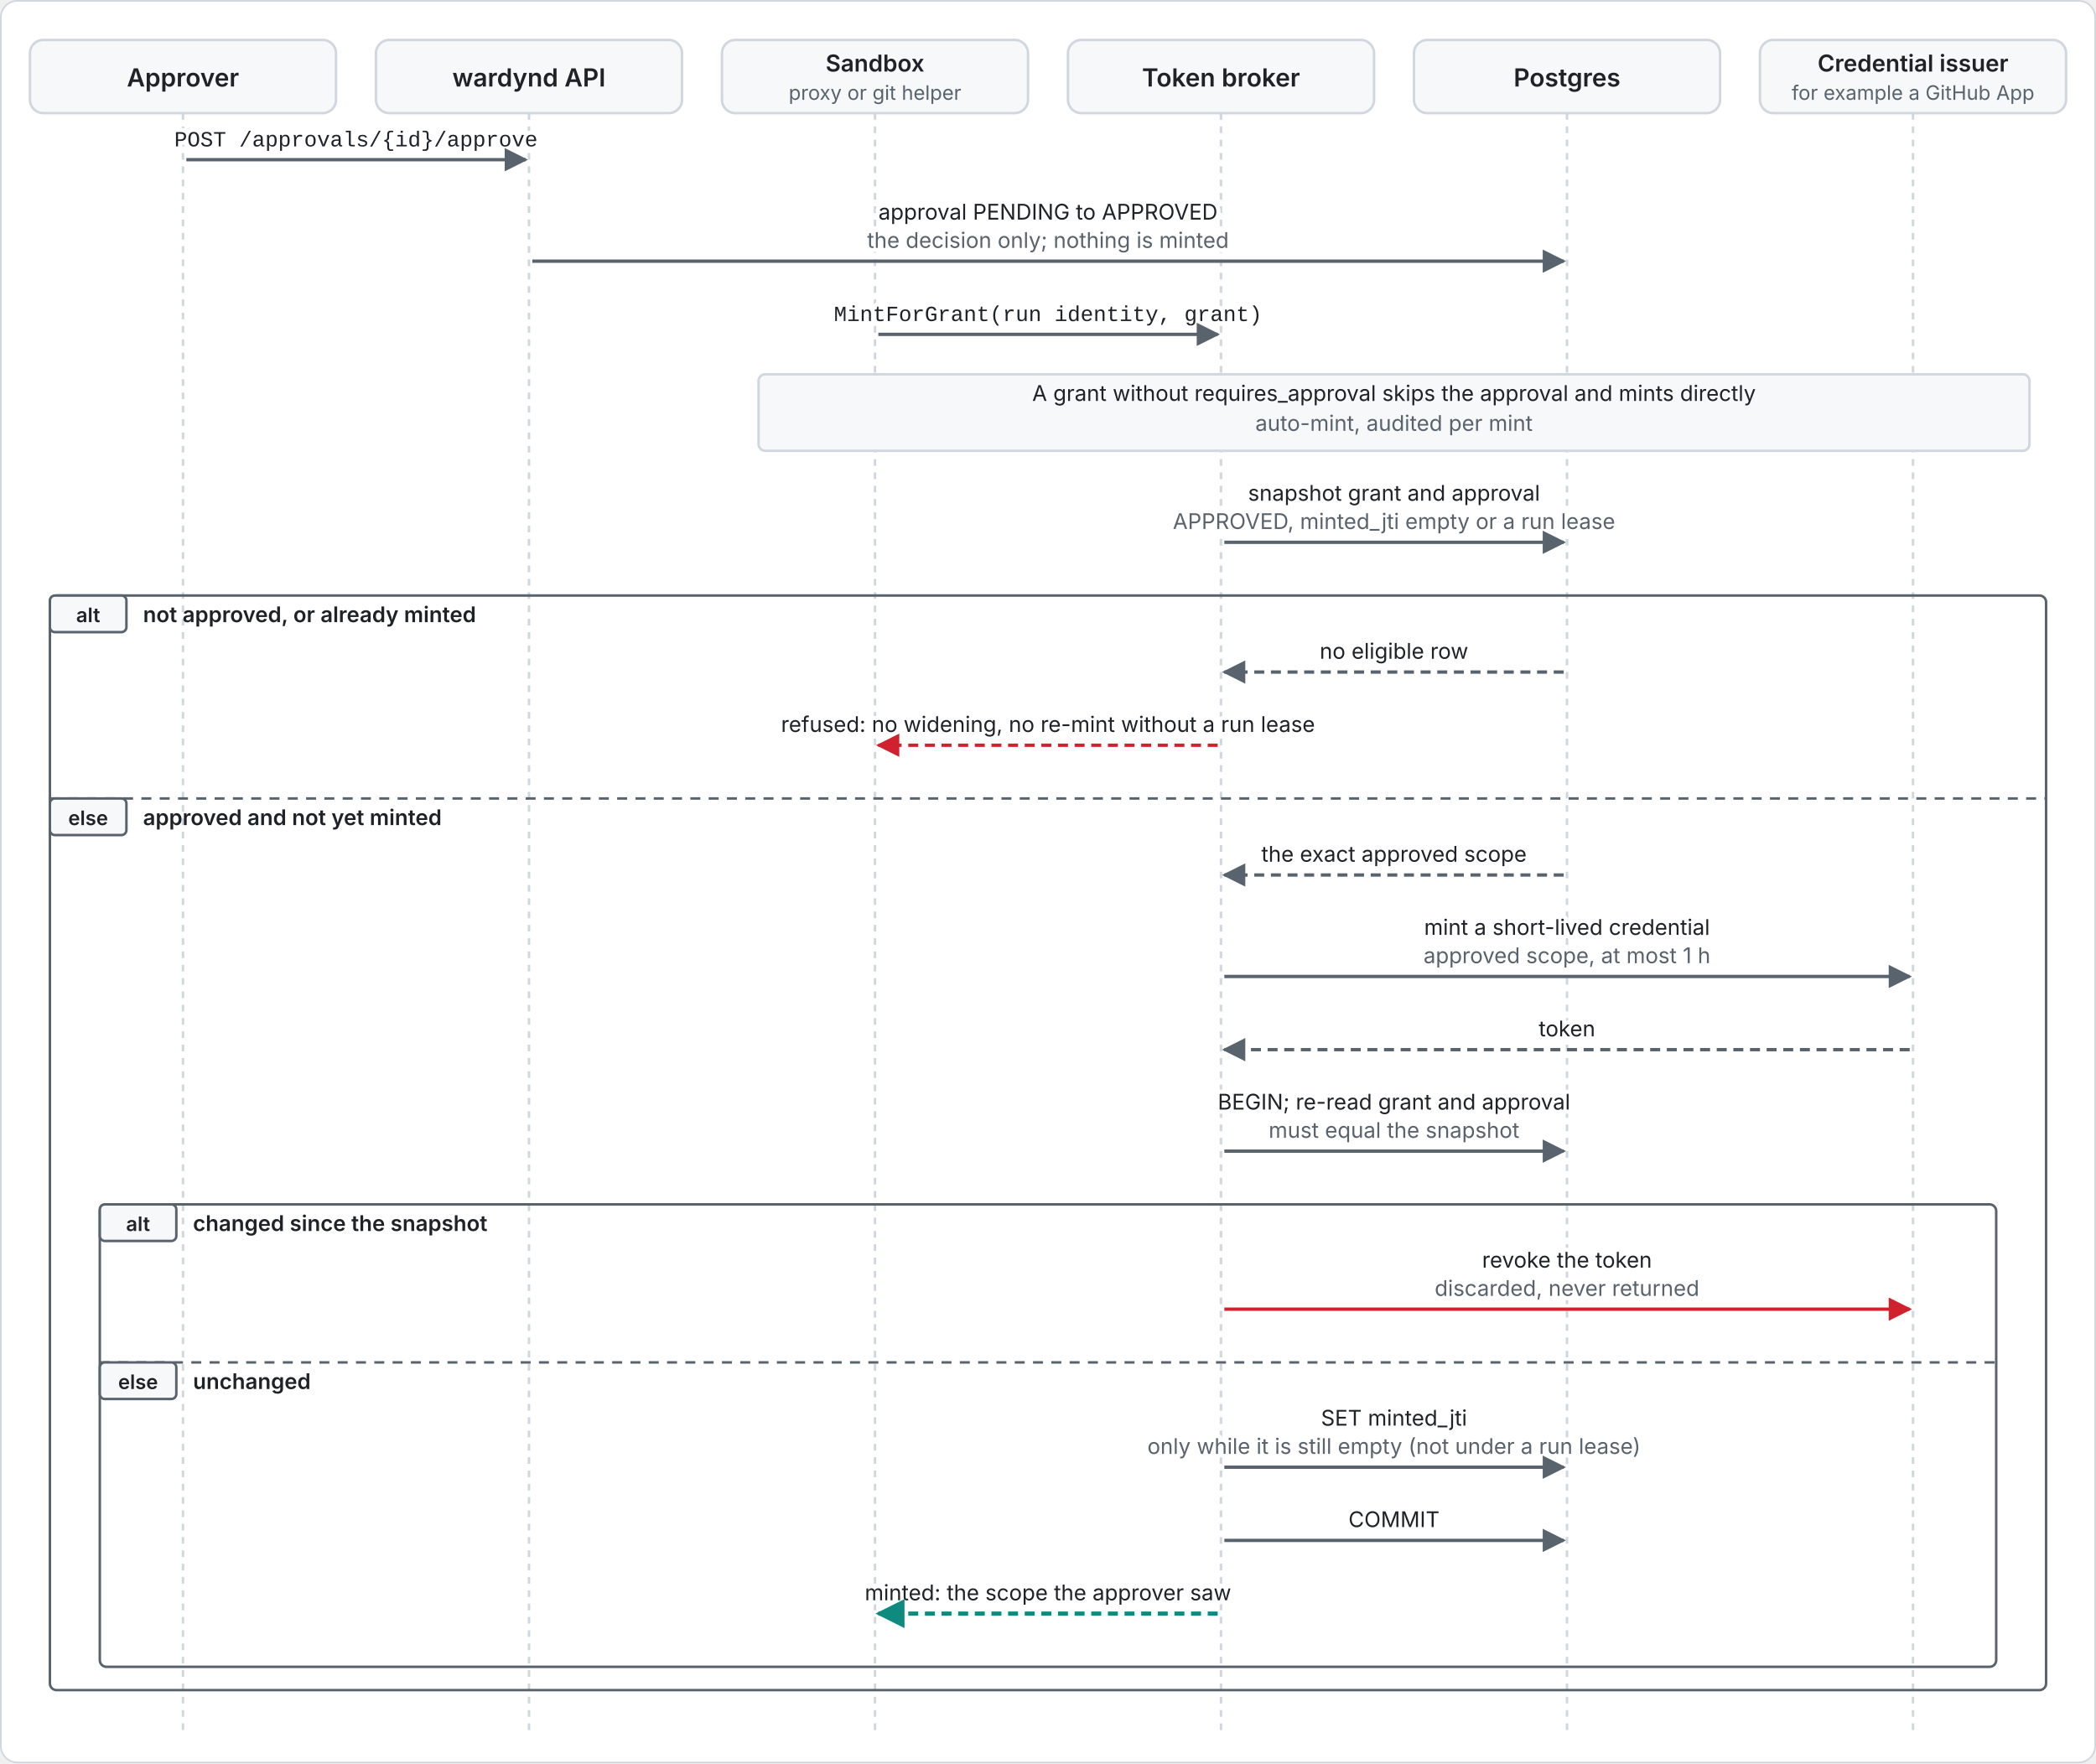
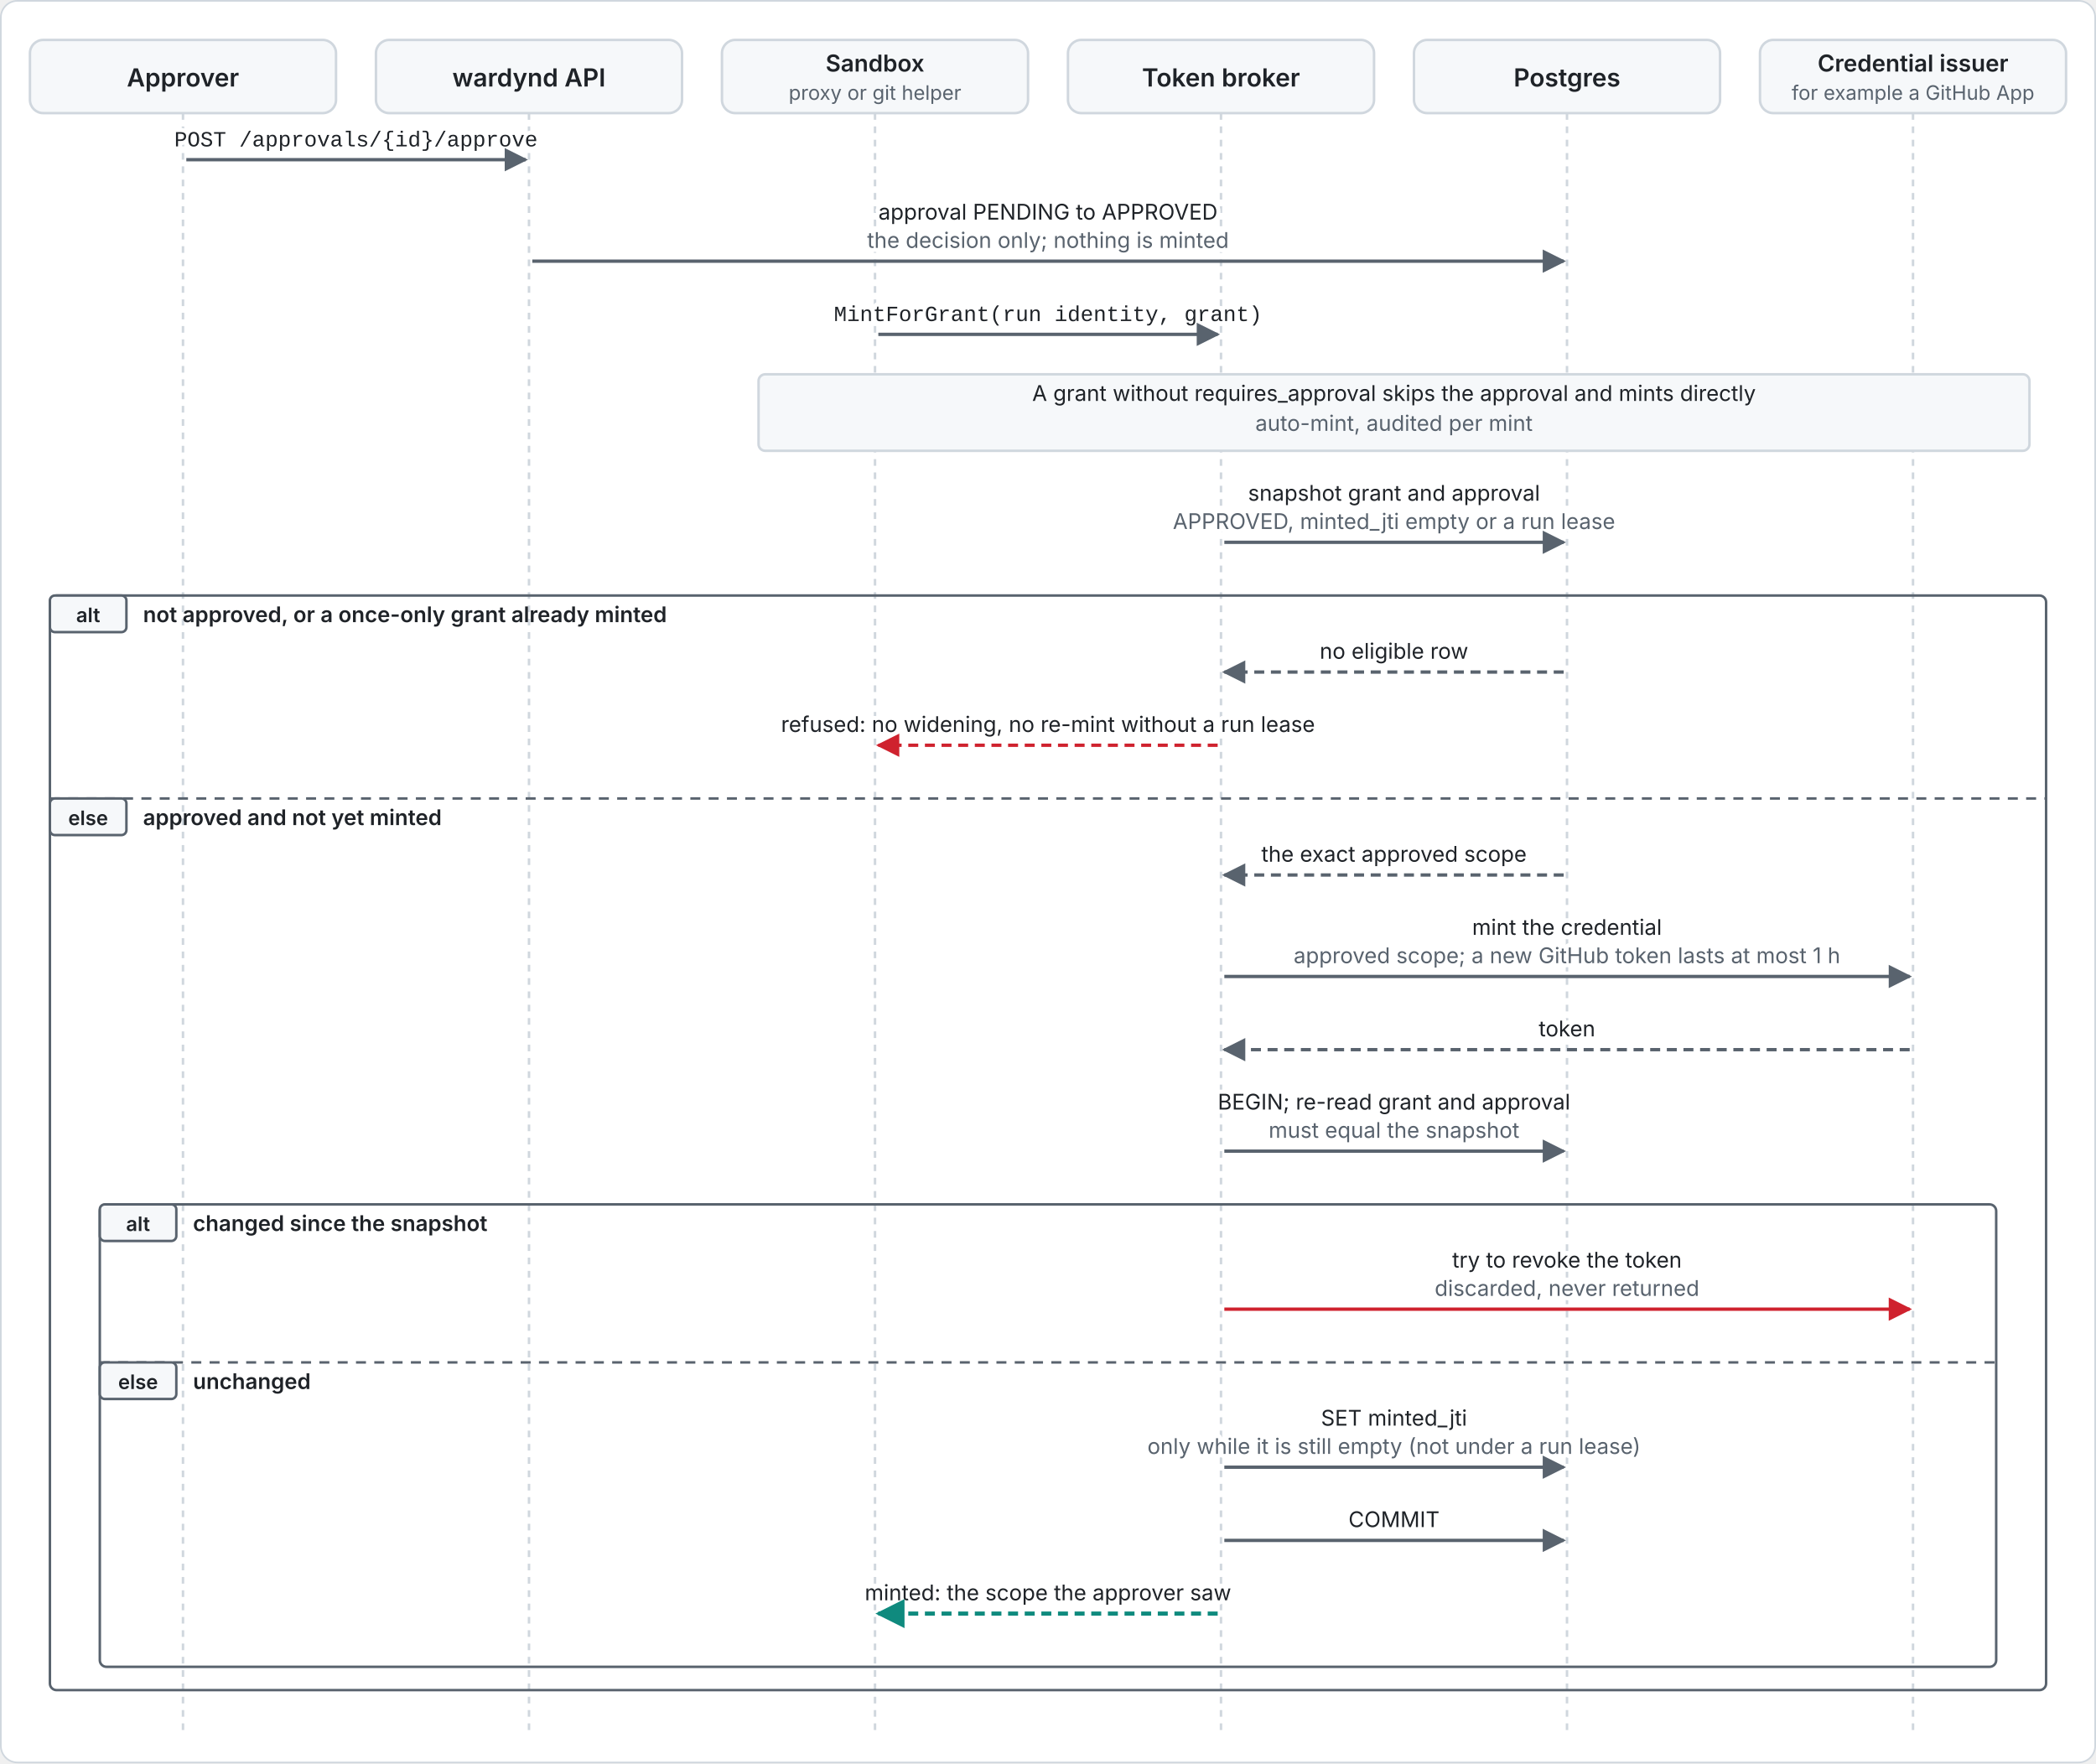
<svg xmlns="http://www.w3.org/2000/svg" viewBox="0 0 1260 1060" width="1260" height="1060" role="img" aria-labelledby="title desc" font-family="Inter, -apple-system, BlinkMacSystemFont, 'Segoe UI', Helvetica, Arial, sans-serif">
  <style>
    .bg { fill: #ffffff; stroke: #d0d7de; }
    .zone { fill: #f6f8fa; stroke: #d0d7de; stroke-width: 1.5; }
    .card { fill: #ffffff; stroke: #59636e; stroke-width: 1.5; }
    .sand { fill: #e6f5f2; stroke: #0f8a7e; stroke-width: 2; stroke-dasharray: 8 5; }
    .ok { fill: #e6f5f2; stroke: #0f8a7e; stroke-width: 2; }
    .held { fill: #fff8c5; stroke: #9a6700; stroke-width: 2; }
    .deny { fill: #ffffff; stroke: #cf222e; stroke-width: 1.5; }
    .outline { fill: none; stroke: #59636e; stroke-width: 1.5; stroke-dasharray: 6 5; }
    .frame { fill: none; stroke: #59636e; stroke-width: 1.5; }
    .tab { fill: #f6f8fa; stroke: #59636e; stroke-width: 1.5; }
    .halo { paint-order: stroke; stroke: #ffffff; stroke-width: 5px; stroke-linejoin: round; }
    .dot { fill: #59636e; }
    .pill { fill: #0b766b; stroke: none; }
    .pt { fill: #ffffff; }
    .t { fill: #1f2328; }
    .m { fill: #59636e; }
    .a { fill: #0b766b; }
    .r { fill: #cf222e; }
    .h { fill: #9a6700; }
    .ln { fill: none; stroke: #59636e; stroke-width: 2; }
    .lt { fill: none; stroke: #0f8a7e; stroke-width: 2.5; }
    .lr { fill: none; stroke: #cf222e; stroke-width: 2; }
    .lh { fill: none; stroke: #9a6700; stroke-width: 2; }
    .life { fill: none; stroke: #d0d7de; stroke-width: 1.5; stroke-dasharray: 4 4; }
    .edge { fill: none; stroke: #59636e; stroke-width: 1.5; stroke-dasharray: 6 5; }
    .dash { stroke-dasharray: 6 4; }
    .mono { font-family: ui-monospace, SFMono-Regular, Menlo, Consolas, 'Liberation Mono', monospace; }
  </style>
  <defs>
    <marker id="h-ln" viewBox="0 0 10 10" refX="9" refY="5" markerWidth="7" markerHeight="7" orient="auto-start-reverse">
      <path d="M0 0 L10 5 L0 10 z" fill="#59636e" />
    </marker>
    <marker id="h-lt" viewBox="0 0 10 10" refX="9" refY="5" markerWidth="7" markerHeight="7" orient="auto-start-reverse">
      <path d="M0 0 L10 5 L0 10 z" fill="#0f8a7e" />
    </marker>
    <marker id="h-lr" viewBox="0 0 10 10" refX="9" refY="5" markerWidth="7" markerHeight="7" orient="auto-start-reverse">
      <path d="M0 0 L10 5 L0 10 z" fill="#cf222e" />
    </marker>
    <marker id="h-lh" viewBox="0 0 10 10" refX="9" refY="5" markerWidth="7" markerHeight="7" orient="auto-start-reverse">
      <path d="M0 0 L10 5 L0 10 z" fill="#9a6700" />
    </marker>
  </defs>
  <rect class="bg" x="0.5" y="0.5" width="1259" height="1059" rx="10" />
  <path class="life" d="M110 68 L110 1040" />
  <path class="life" d="M318 68 L318 1040" />
  <path class="life" d="M526 68 L526 1040" />
  <path class="life" d="M734 68 L734 1040" />
  <path class="life" d="M942 68 L942 1040" />
  <path class="life" d="M1150 68 L1150 1040" />
  <rect class="zone" x="18.0" y="24" width="184" height="44" rx="8" />
  <text class="t" x="110" y="52" font-size="15" text-anchor="middle" font-weight="600">Approver</text>
  <rect class="zone" x="226.0" y="24" width="184" height="44" rx="8" />
  <text class="t" x="318" y="52" font-size="15" text-anchor="middle" font-weight="600">wardynd API</text>
  <rect class="zone" x="434.0" y="24" width="184" height="44" rx="8" />
  <text class="t" x="526" y="43" font-size="14" text-anchor="middle" font-weight="600">Sandbox</text>
  <text class="m" x="526" y="60" font-size="12" text-anchor="middle">proxy or git helper</text>
  <rect class="zone" x="642.0" y="24" width="184" height="44" rx="8" />
  <text class="t" x="734" y="52" font-size="15" text-anchor="middle" font-weight="600">Token broker</text>
  <rect class="zone" x="850.0" y="24" width="184" height="44" rx="8" />
  <text class="t" x="942" y="52" font-size="15" text-anchor="middle" font-weight="600">Postgres</text>
  <rect class="zone" x="1058.0" y="24" width="184" height="44" rx="8" />
  <text class="t" x="1150" y="43" font-size="14" text-anchor="middle" font-weight="600">Credential issuer</text>
  <text class="m" x="1150" y="60" font-size="12" text-anchor="middle">for example a GitHub App</text>
  <text class="t halo mono" x="214.0" y="88" font-size="13" text-anchor="middle">POST /approvals/{id}/approve</text>
  <path class="ln" d="M112 96 L316 96" marker-end="url(#h-ln)" />
  <text class="t halo" x="630.0" y="132" font-size="13" text-anchor="middle">approval PENDING to APPROVED</text>
  <text class="m halo" x="630.0" y="149" font-size="13" text-anchor="middle">the decision only; nothing is minted</text>
  <path class="ln" d="M320 157 L940 157" marker-end="url(#h-ln)" />
  <text class="t halo mono" x="630.0" y="193" font-size="13" text-anchor="middle">MintForGrant(run identity, grant)</text>
  <path class="ln" d="M528 201 L732 201" marker-end="url(#h-ln)" />
  <rect class="zone" x="456" y="225" width="764" height="46" rx="4" />
  <text class="t" x="838.0" y="241" font-size="13" text-anchor="middle">A grant without requires_approval skips the approval and mints directly</text>
  <text class="m" x="838.0" y="259" font-size="13" text-anchor="middle">auto-mint, audited per mint</text>
  <text class="t halo" x="838.0" y="301" font-size="13" text-anchor="middle">snapshot grant and approval</text>
  <text class="m halo" x="838.0" y="318" font-size="13" text-anchor="middle">APPROVED, minted_jti empty or a run lease</text>
  <path class="ln" d="M736 326 L940 326" marker-end="url(#h-ln)" />
  <text class="t halo" x="838.0" y="396" font-size="13" text-anchor="middle">no eligible row</text>
  <path class="ln dash" d="M940 404 L736 404" marker-end="url(#h-ln)" />
  <text class="t halo" x="630.0" y="440" font-size="13" text-anchor="middle">refused: no widening, no re-mint without a run lease</text>
  <path class="lr dash" d="M732 448 L528 448" marker-end="url(#h-lr)" />
  <path class="edge" d="M30 480 L1230 480" />
  <text class="t halo" x="838.0" y="518" font-size="13" text-anchor="middle">the exact approved scope</text>
  <path class="ln dash" d="M940 526 L736 526" marker-end="url(#h-ln)" />
-   <text class="t halo" x="942.0" y="562" font-size="13" text-anchor="middle">mint a short-lived credential</text>
-   <text class="m halo" x="942.0" y="579" font-size="13" text-anchor="middle">approved scope, at most 1 h</text>
+   <text class="t halo" x="942.0" y="562" font-size="13" text-anchor="middle">mint the credential</text>
+   <text class="m halo" x="942.0" y="579" font-size="13" text-anchor="middle">approved scope; a new GitHub token lasts at most 1 h</text>
  <path class="ln" d="M736 587 L1148 587" marker-end="url(#h-ln)" />
  <text class="t halo" x="942.0" y="623" font-size="13" text-anchor="middle">token</text>
  <path class="ln dash" d="M1148 631 L736 631" marker-end="url(#h-ln)" />
  <text class="t halo" x="838.0" y="667" font-size="13" text-anchor="middle">BEGIN; re-read grant and approval</text>
  <text class="m halo" x="838.0" y="684" font-size="13" text-anchor="middle">must equal the snapshot</text>
  <path class="ln" d="M736 692 L940 692" marker-end="url(#h-ln)" />
-   <text class="t halo" x="942.0" y="762" font-size="13" text-anchor="middle">revoke the token</text>
+   <text class="t halo" x="942.0" y="762" font-size="13" text-anchor="middle">try to revoke the token</text>
  <text class="m halo" x="942.0" y="779" font-size="13" text-anchor="middle">discarded, never returned</text>
  <path class="lr" d="M736 787 L1148 787" marker-end="url(#h-lr)" />
  <path class="edge" d="M60 819 L1200 819" />
  <text class="t halo" x="838.0" y="857" font-size="13" text-anchor="middle">SET minted_jti</text>
  <text class="m halo" x="838.0" y="874" font-size="13" text-anchor="middle">only while it is still empty (not under a run lease)</text>
  <path class="ln" d="M736 882 L940 882" marker-end="url(#h-ln)" />
  <text class="t halo" x="838.0" y="918" font-size="13" text-anchor="middle">COMMIT</text>
  <path class="ln" d="M736 926 L940 926" marker-end="url(#h-ln)" />
  <text class="t halo" x="630.0" y="962" font-size="13" text-anchor="middle">minted: the scope the approver saw</text>
  <path class="lt dash" d="M732 970 L528 970" marker-end="url(#h-lt)" />
  <rect class="frame" x="60" y="724" width="1140" height="278" rx="4" />
  <rect class="tab" x="60" y="724" width="46" height="22" rx="3" />
  <text class="t" x="83" y="740" font-size="12" text-anchor="middle" font-weight="600">alt</text>
  <text class="t" x="116" y="740" font-size="13" font-weight="600">changed since the snapshot</text>
  <rect class="tab" x="60" y="819" width="46" height="22" rx="3" />
  <text class="t" x="83" y="835" font-size="12" text-anchor="middle" font-weight="600">else</text>
  <text class="t" x="116" y="835" font-size="13" font-weight="600">unchanged</text>
  <rect class="frame" x="30" y="358" width="1200" height="658" rx="4" />
  <rect class="tab" x="30" y="358" width="46" height="22" rx="3" />
  <text class="t" x="53" y="374" font-size="12" text-anchor="middle" font-weight="600">alt</text>
-   <text class="t" x="86" y="374" font-size="13" font-weight="600">not approved, or already minted</text>
+   <text class="t" x="86" y="374" font-size="13" font-weight="600">not approved, or a once-only grant already minted</text>
  <rect class="tab" x="30" y="480" width="46" height="22" rx="3" />
  <text class="t" x="53" y="496" font-size="12" text-anchor="middle" font-weight="600">else</text>
  <text class="t" x="86" y="496" font-size="13" font-weight="600">approved and not yet minted</text>
</svg>
